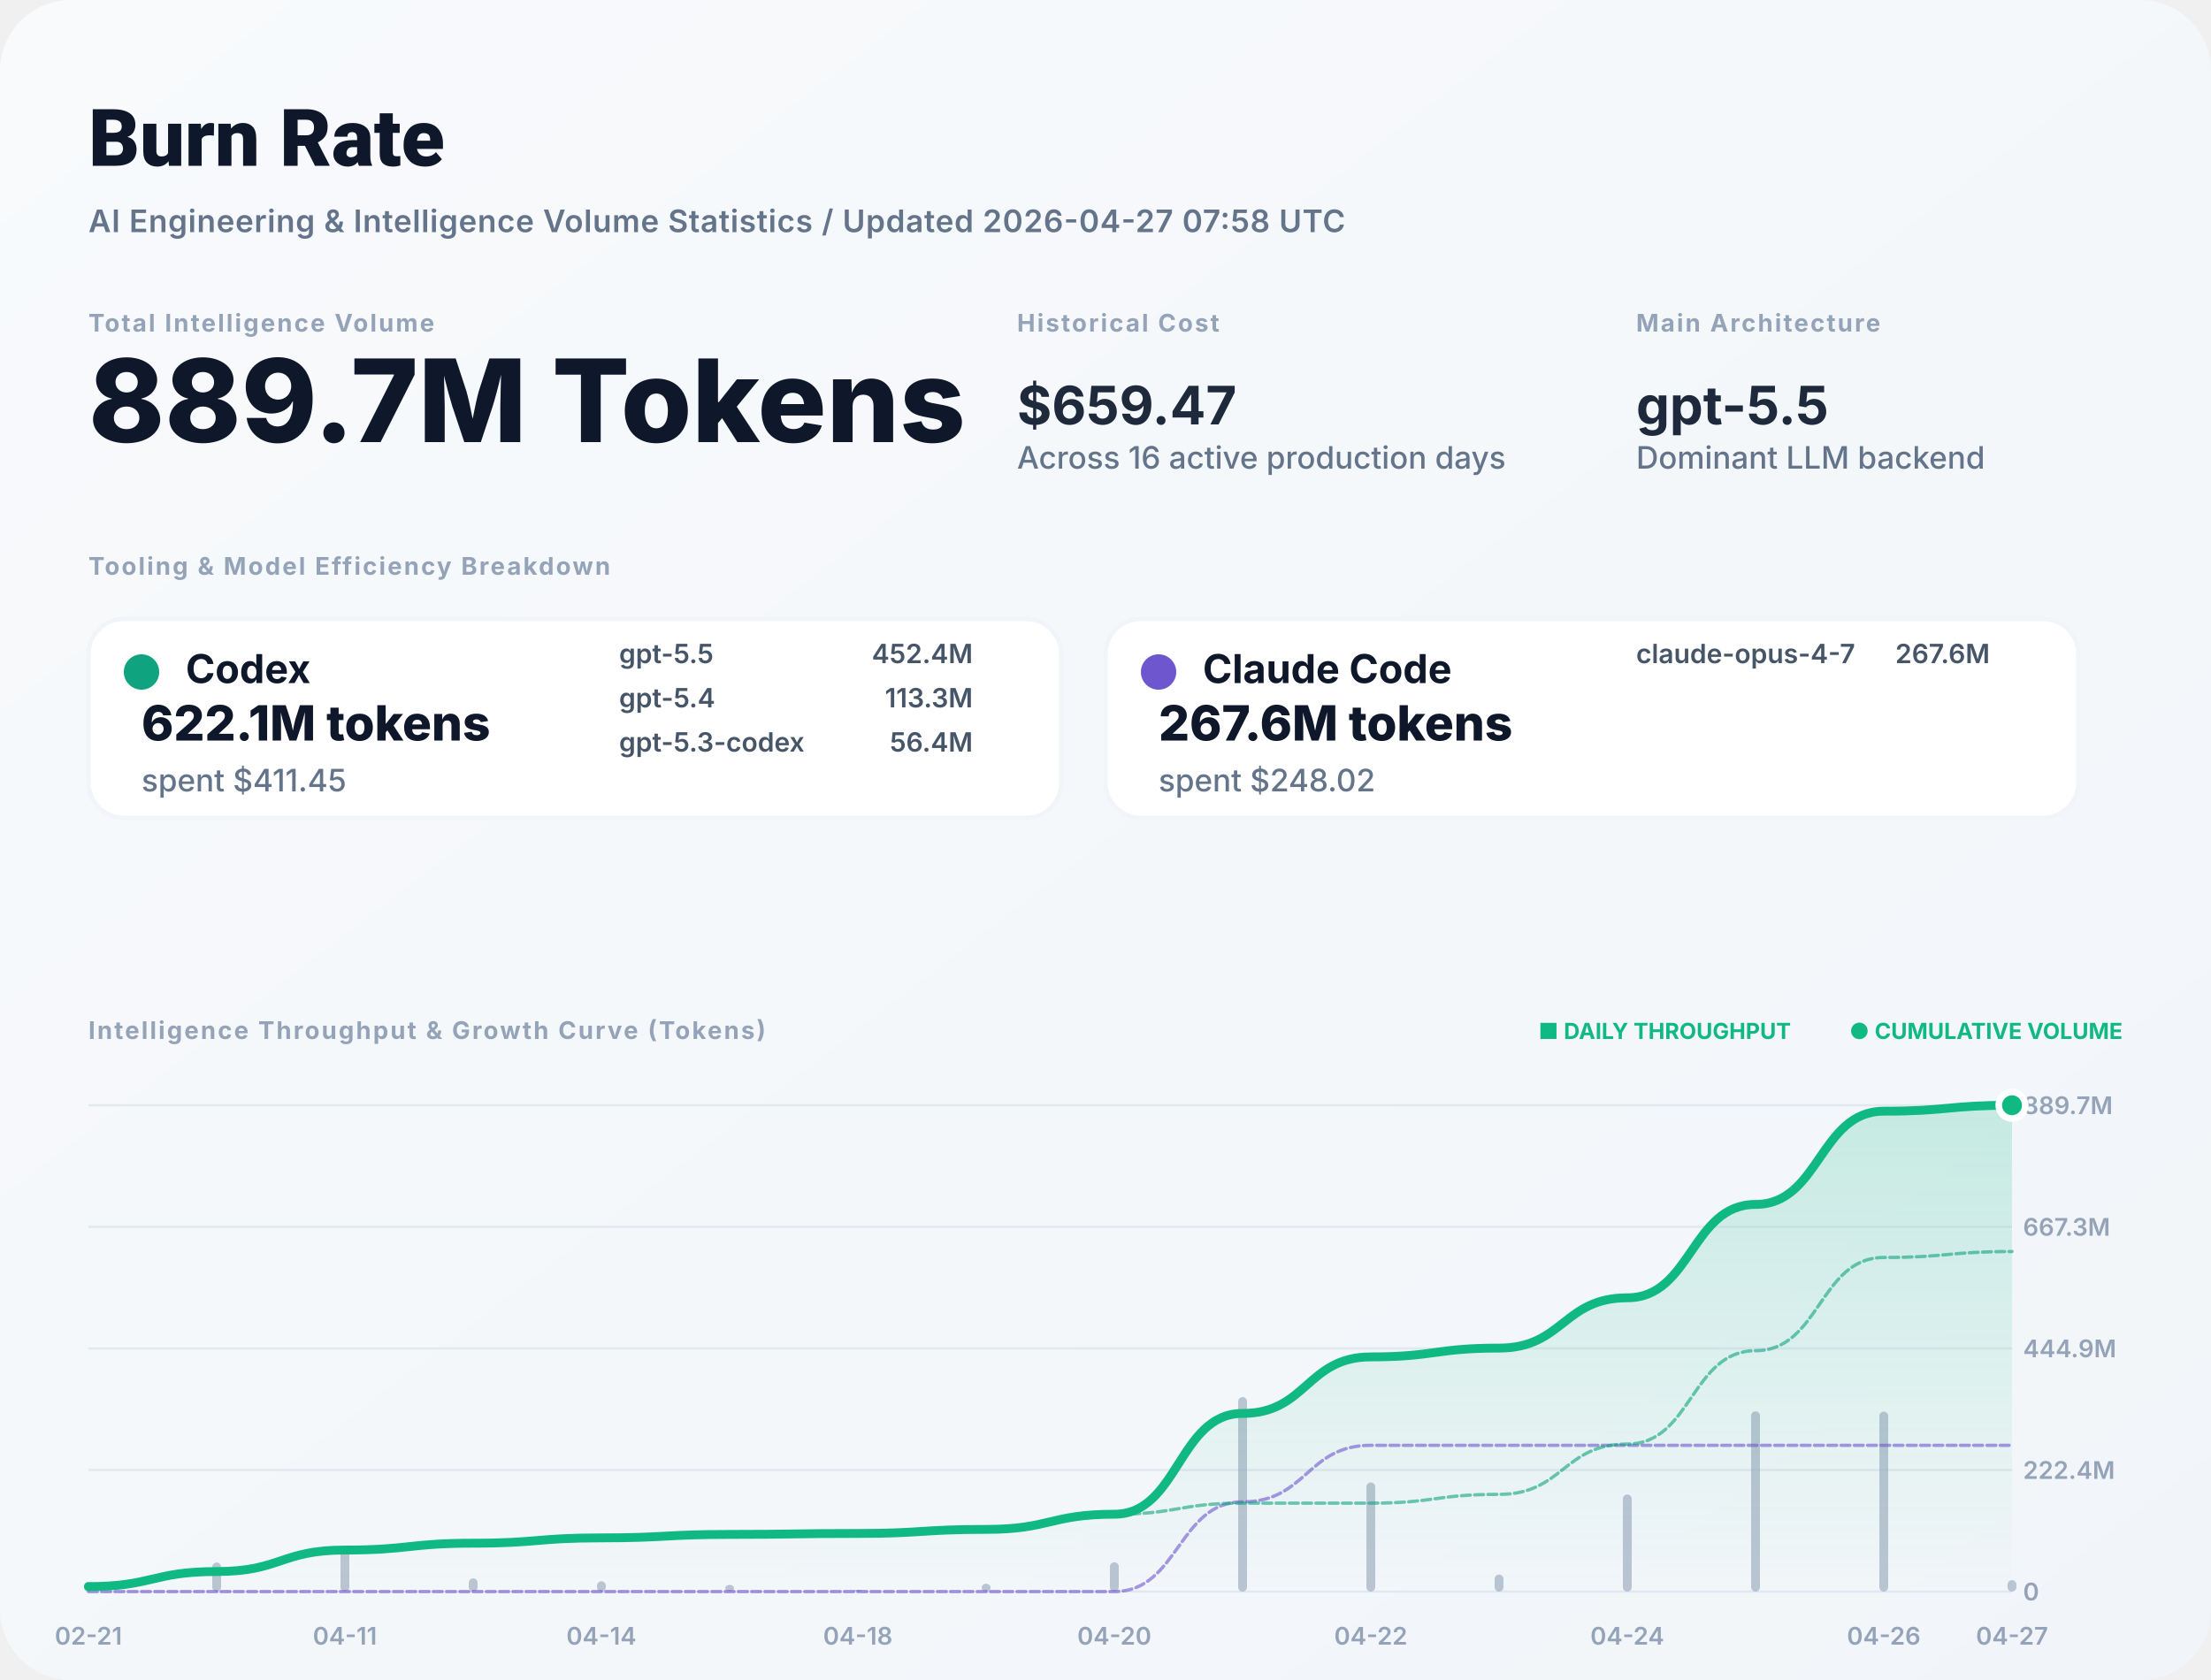
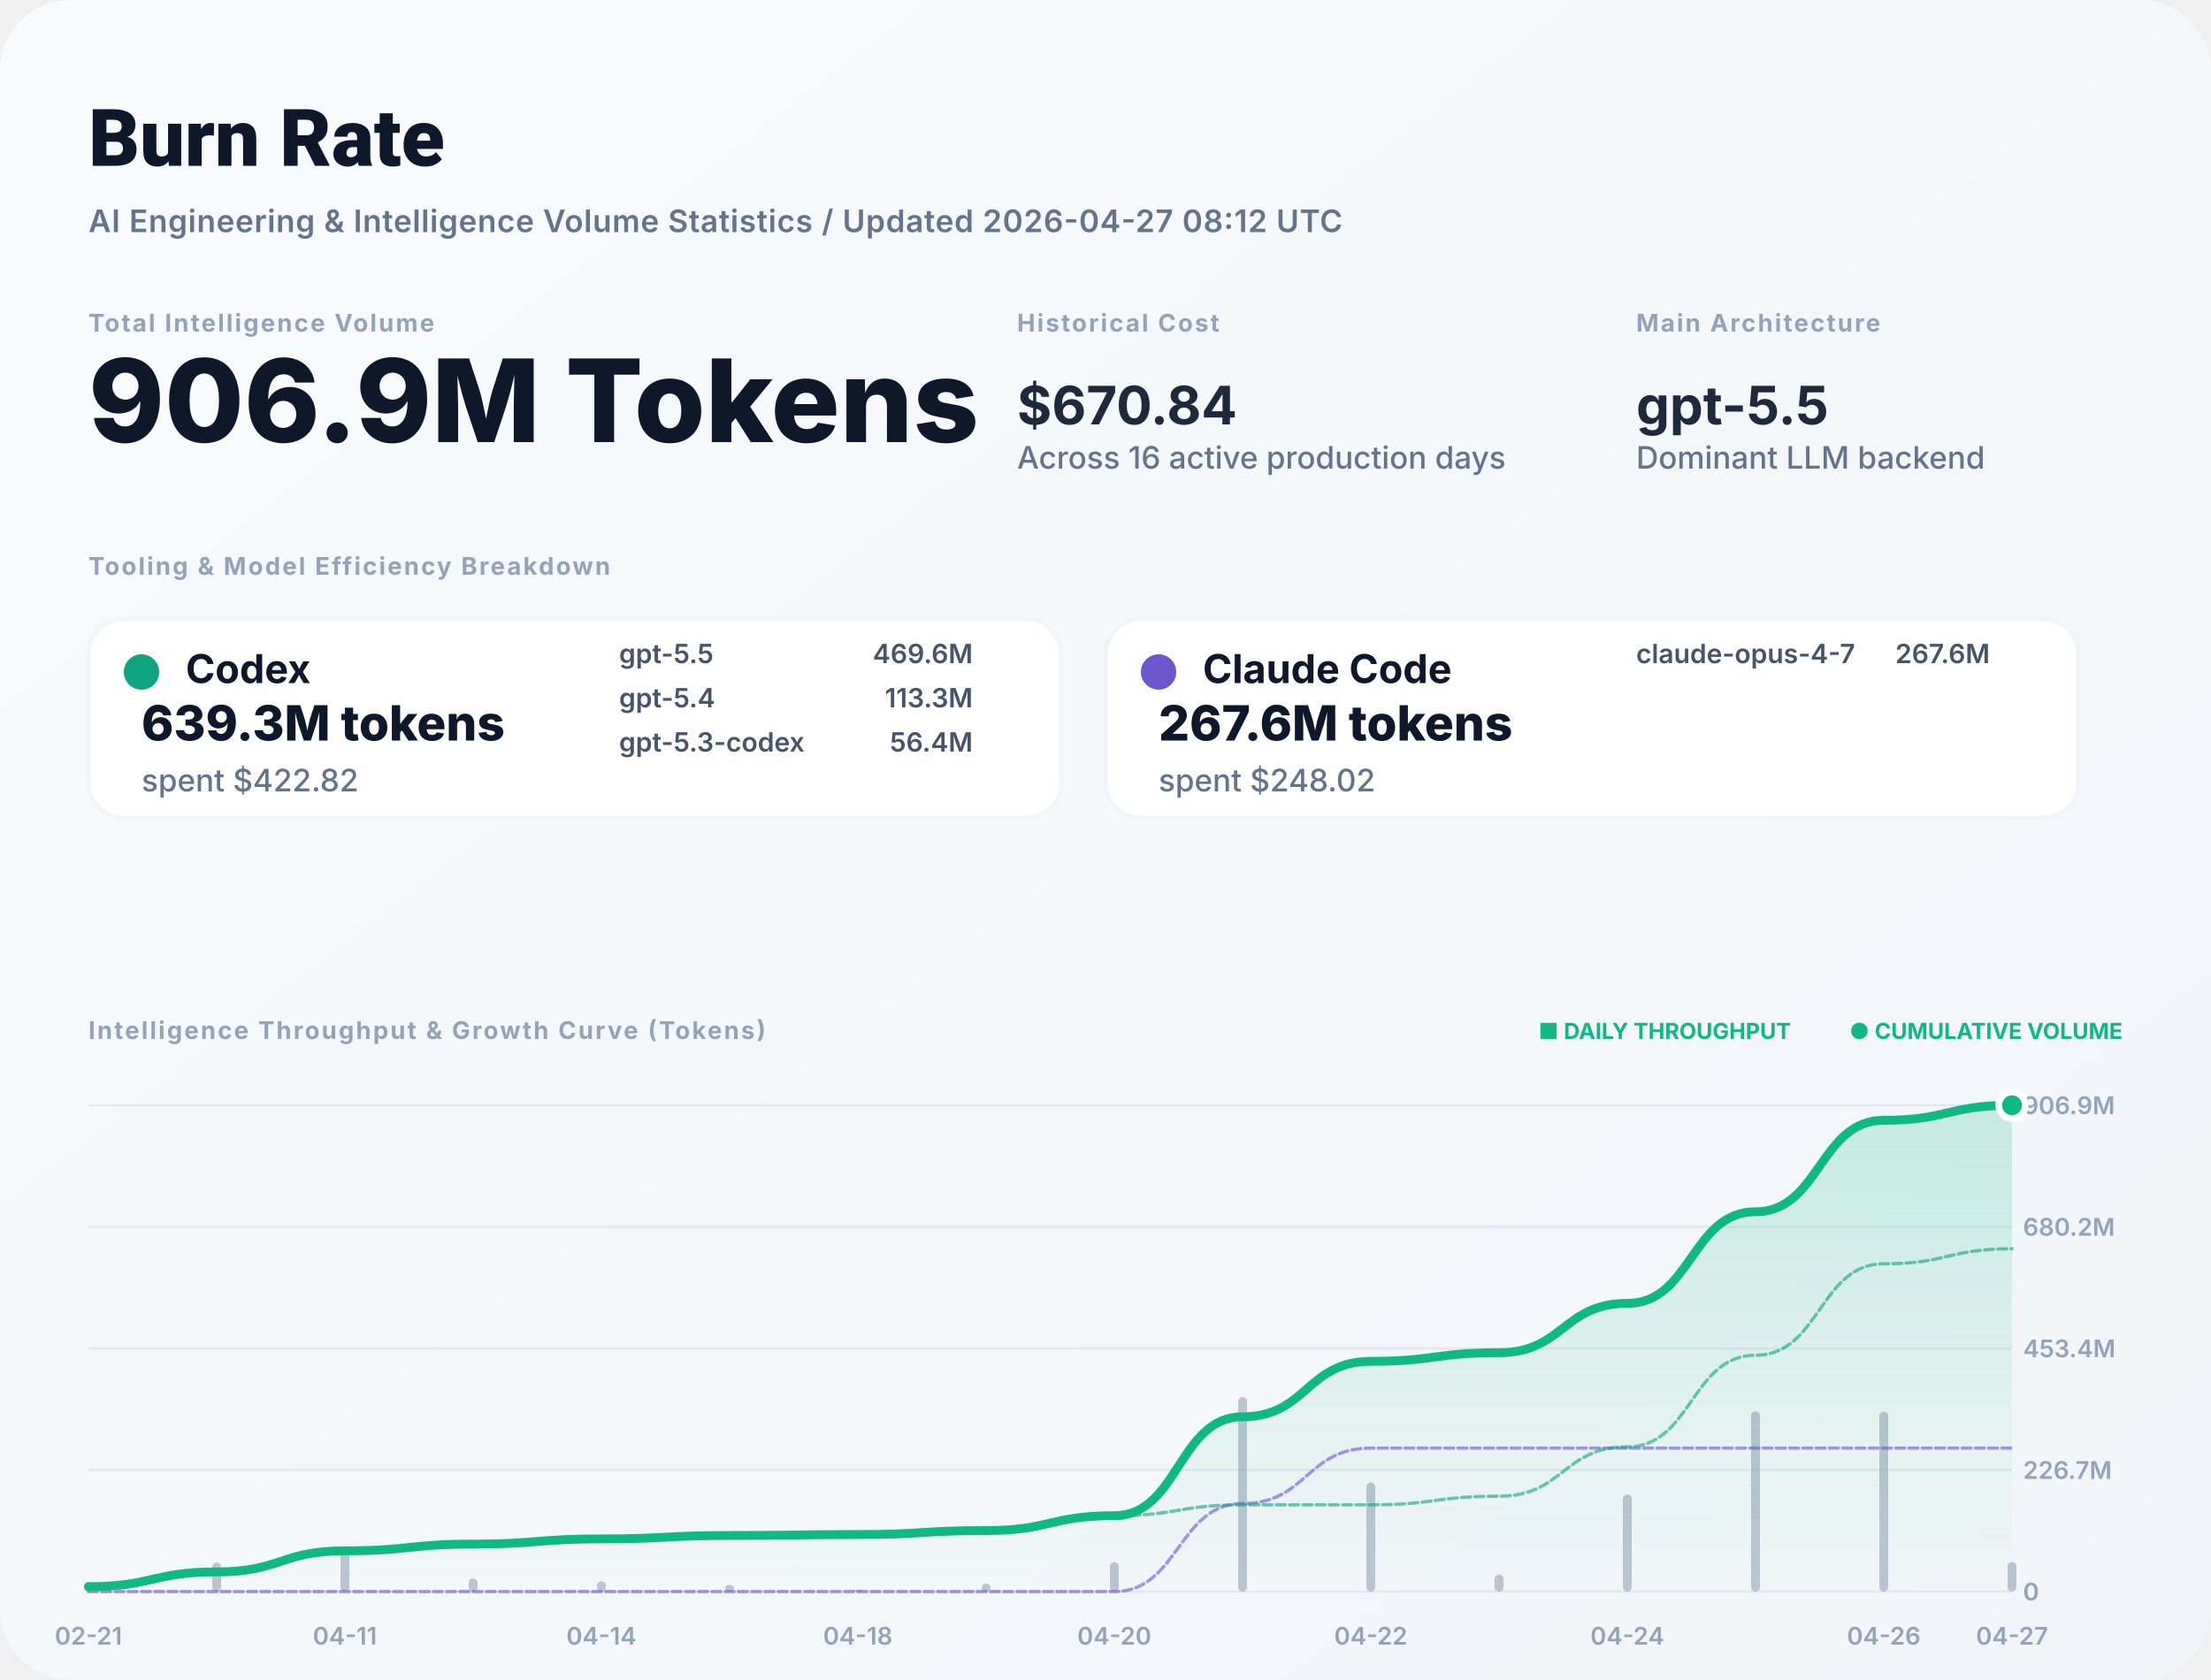
<svg xmlns="http://www.w3.org/2000/svg" width="1000" height="760" viewBox="0 0 1000 760" fill="none">
  <defs>
    <linearGradient id="bg" x1="0" x2="1" y1="0" y2="1">
      <stop stop-color="#F8FAFC" />
      <stop offset="1" stop-color="#F1F5F9" />
    </linearGradient>
    <filter id="shadow" x="-5%" y="-5%" width="110%" height="110%">
      <feDropShadow dx="0" dy="4" stdDeviation="12" flood-color="#000" flood-opacity="0.05" />
    </filter>
    <linearGradient id="lineGrad" x1="0" y1="0" x2="0" y2="1">
      <stop stop-color="#10B981" stop-opacity="0.2" />
      <stop offset="1" stop-color="#10B981" stop-opacity="0" />
    </linearGradient>
  </defs>
  <style>
    .title { font: 800 36px -apple-system, BlinkMacSystemFont, "Segoe UI", Roboto, sans-serif; fill: #0F172A; }
    .subtitle { font: 600 14px -apple-system, sans-serif; fill: #64748B; letter-spacing: 0.02em; }
    .label { font: 700 11px -apple-system, sans-serif; letter-spacing: 0.08em; text-transform: uppercase; fill: #94A3B8; }
    .total-val { font: 800 52px -apple-system, sans-serif; fill: #0F172A; }
    .stat-val { font: 700 24px -apple-system, sans-serif; fill: #1E293B; }
    .tool-name { font: 700 18px -apple-system, sans-serif; fill: #0F172A; }
    .tool-metric { font: 800 22px -apple-system, sans-serif; fill: #0F172A; }
    .tool-muted { font: 500 14px -apple-system, sans-serif; fill: #64748B; }
    .model-item { font: 600 12px -apple-system, sans-serif; fill: #475569; }
    .chart-label { font: 600 11px -apple-system, sans-serif; fill: #94A3B8; }
    .badge { font: 700 10px -apple-system, sans-serif; fill: #10B981; }
  </style>
  <rect width="1000" height="760" rx="32" fill="url(#bg)" />
  <text x="40" y="75" class="title">Burn Rate</text>
-   <text x="40" y="105" class="subtitle">AI Engineering &amp; Intelligence Volume Statistics / Updated 2026-04-27 07:58 UTC</text>
+   <text x="40" y="105" class="subtitle">AI Engineering &amp; Intelligence Volume Statistics / Updated 2026-04-27 08:12 UTC</text>
  <g transform="translate(40, 150)">
    <g>
      <text y="0" class="label">Total Intelligence Volume</text>
-       <text y="50" class="total-val">889.7M Tokens</text>
+       <text y="50" class="total-val">906.9M Tokens</text>
    </g>
    <g transform="translate(420, 0)">
      <text y="0" class="label">Historical Cost</text>
-       <text y="42" class="stat-val">$659.47</text>
+       <text y="42" class="stat-val">$670.84</text>
      <text y="62" class="tool-muted">Across 16 active production days</text>
    </g>
    <g transform="translate(700, 0)">
      <text y="0" class="label">Main Architecture</text>
      <text y="42" class="stat-val" fill="#10B981">gpt-5.5</text>
      <text y="62" class="tool-muted">Dominant LLM backend</text>
    </g>
  </g>
  <g transform="translate(40, 260)">
    <text y="0" class="label">Tooling &amp; Model Efficiency Breakdown</text>
  </g>
  <g transform="translate(40, 280)">
    <rect width="440" height="90" rx="16" fill="white" stroke="#F1F5F9" stroke-width="2" />
    <circle cx="24" cy="24" r="8" fill="#10A37F" />
    <text x="44" y="29" class="tool-name">Codex</text>
-     <text x="24" y="55" class="tool-metric">622.1M tokens</text>
-     <text x="24" y="78" class="tool-muted">spent $411.45</text>
+     <text x="24" y="55" class="tool-metric">639.3M tokens</text>
+     <text x="24" y="78" class="tool-muted">spent $422.82</text>
    <g transform="translate(240, 20)">
      <text x="0" y="0" class="model-item">gpt-5.5</text>
-       <text x="160" y="0" class="model-item" text-anchor="end">452.4M</text>
+       <text x="160" y="0" class="model-item" text-anchor="end">469.6M</text>
      <text x="0" y="20" class="model-item">gpt-5.4</text>
      <text x="160" y="20" class="model-item" text-anchor="end">113.3M</text>
      <text x="0" y="40" class="model-item">gpt-5.3-codex</text>
      <text x="160" y="40" class="model-item" text-anchor="end">56.4M</text>
    </g>
  </g>
  <g transform="translate(500, 280)">
    <rect width="440" height="90" rx="16" fill="white" stroke="#F1F5F9" stroke-width="2" />
    <circle cx="24" cy="24" r="8" fill="#6E56CF" />
    <text x="44" y="29" class="tool-name">Claude Code</text>
    <text x="24" y="55" class="tool-metric">267.6M tokens</text>
    <text x="24" y="78" class="tool-muted">spent $248.02</text>
    <g transform="translate(240, 20)">
      <text x="0" y="0" class="model-item">claude-opus-4-7</text>
      <text x="160" y="0" class="model-item" text-anchor="end">267.6M</text>
    </g>
  </g>
  <g transform="translate(40, 470)">
    <text y="0" class="label">Intelligence Throughput &amp; Growth Curve (Tokens)</text>
    <g transform="translate(920, 0)" text-anchor="end">
      <text x="0" y="0" class="badge">● CUMULATIVE VOLUME</text>
      <text x="-150" y="0" class="badge" fill="#94A3B8">■ DAILY THROUGHPUT</text>
    </g>
  </g>
  <g>
    <line x1="40" y1="720" x2="910" y2="720" stroke="#E2E8F0" stroke-width="1" />
    <text x="915" y="724" class="chart-label">0</text>
    <line x1="40" y1="665" x2="910" y2="665" stroke="#E2E8F0" stroke-width="1" />
-     <text x="915" y="669" class="chart-label">222.4M</text>
+     <text x="915" y="669" class="chart-label">226.7M</text>
    <line x1="40" y1="610" x2="910" y2="610" stroke="#E2E8F0" stroke-width="1" />
-     <text x="915" y="614" class="chart-label">444.9M</text>
+     <text x="915" y="614" class="chart-label">453.4M</text>
    <line x1="40" y1="555" x2="910" y2="555" stroke="#E2E8F0" stroke-width="1" />
-     <text x="915" y="559" class="chart-label">667.3M</text>
+     <text x="915" y="559" class="chart-label">680.2M</text>
    <line x1="40" y1="500" x2="910" y2="500" stroke="#E2E8F0" stroke-width="1" />
-     <text x="915" y="504" class="chart-label">889.7M</text>
+     <text x="915" y="504" class="chart-label">906.9M</text>
    <text x="40" y="744" text-anchor="middle" class="chart-label">02-21</text>
    <text x="156" y="744" text-anchor="middle" class="chart-label">04-11</text>
    <text x="272" y="744" text-anchor="middle" class="chart-label">04-14</text>
    <text x="388" y="744" text-anchor="middle" class="chart-label">04-18</text>
    <text x="504" y="744" text-anchor="middle" class="chart-label">04-20</text>
    <text x="620" y="744" text-anchor="middle" class="chart-label">04-22</text>
    <text x="736" y="744" text-anchor="middle" class="chart-label">04-24</text>
    <text x="852" y="744" text-anchor="middle" class="chart-label">04-26</text>
    <text x="910" y="744" text-anchor="middle" class="chart-label">04-27</text>
    <g opacity="0.6">
      <rect x="38" y="715.635" width="4" height="4.365" fill="#94A3B8" rx="2" />
      <rect x="96" y="706.868" width="4" height="13.132" fill="#94A3B8" rx="2" />
      <rect x="154" y="701.238" width="4" height="18.762" fill="#94A3B8" rx="2" />
      <rect x="212" y="714.02" width="4" height="5.98" fill="#94A3B8" rx="2" />
      <rect x="270" y="715.343" width="4" height="4.657" fill="#94A3B8" rx="2" />
      <rect x="328" y="716.984" width="4" height="3.016" fill="#94A3B8" rx="2" />
      <rect x="386" y="719.169" width="4" height="0.831" fill="#94A3B8" rx="2" />
      <rect x="444" y="716.446" width="4" height="3.554" fill="#94A3B8" rx="2" />
      <rect x="502" y="706.756" width="4" height="13.244" fill="#94A3B8" rx="2" />
      <rect x="560" y="632" width="4" height="88" fill="#94A3B8" rx="2" />
      <rect x="618" y="670.645" width="4" height="49.355" fill="#94A3B8" rx="2" />
      <rect x="676" y="712.324" width="4" height="7.676" fill="#94A3B8" rx="2" />
      <rect x="734" y="676.084" width="4" height="43.916" fill="#94A3B8" rx="2" />
      <rect x="792" y="638.477" width="4" height="81.523" fill="#94A3B8" rx="2" />
      <rect x="850" y="638.611" width="4" height="81.389" fill="#94A3B8" rx="2" />
-       <rect x="908" y="714.823" width="4" height="5.177" fill="#94A3B8" rx="2" />
+       <rect x="908" y="706.619" width="4" height="13.381" fill="#94A3B8" rx="2" />
    </g>
-     <path d="M 40,717.738 C 69,717.738 69,710.933 98,710.933 C 127,710.933 127,701.212 156,701.212 C 185,701.212 185,698.113 214,698.113 C 243,698.113 243,695.701 272,695.701 C 301,695.701 301,694.138 330,694.138 C 359,694.138 359,693.707 388,693.707 C 417,693.707 417,691.865 446,691.865 C 475,691.865 475,685.003 504,685.003 C 533,685.003 533,639.405 562,639.405 C 591,639.405 591,613.831 620,613.831 C 649,613.831 649,609.853 678,609.853 C 707,609.853 707,587.098 736,587.098 C 765,587.098 765,544.856 794,544.856 C 823,544.856 823,502.683 852,502.683 C 881,502.683 881,500 910,500 L 910,720 L 40,720 Z" fill="url(#lineGrad)" />
-     <path d="M 40,720 C 69,720 69,720 98,720 C 127,720 127,720 156,720 C 185,720 185,720 214,720 C 243,720 243,720 272,720 C 301,720 301,720 330,720 C 359,720 359,720 388,720 C 417,720 417,720 446,720 C 475,720 475,720 504,720 C 533,720 533,679.405 562,679.405 C 591,679.405 591,653.831 620,653.831 C 649,653.831 649,653.831 678,653.831 C 707,653.831 707,653.831 736,653.831 C 765,653.831 765,653.831 794,653.831 C 823,653.831 823,653.831 852,653.831 C 881,653.831 881,653.831 910,653.831" stroke="#6E56CF" stroke-width="1.5" stroke-opacity="0.6" fill="none" stroke-linecap="round" stroke-linejoin="round" stroke-dasharray="4 2" />
-     <path d="M 40,717.738 C 69,717.738 69,710.933 98,710.933 C 127,710.933 127,701.212 156,701.212 C 185,701.212 185,698.113 214,698.113 C 243,698.113 243,695.701 272,695.701 C 301,695.701 301,694.138 330,694.138 C 359,694.138 359,693.707 388,693.707 C 417,693.707 417,691.865 446,691.865 C 475,691.865 475,685.003 504,685.003 C 533,685.003 533,680 562,680 C 591,680 591,680 620,680 C 649,680 649,676.022 678,676.022 C 707,676.022 707,653.267 736,653.267 C 765,653.267 765,611.025 794,611.025 C 823,611.025 823,568.852 852,568.852 C 881,568.852 881,566.169 910,566.169" stroke="#10A37F" stroke-width="1.5" stroke-opacity="0.6" fill="none" stroke-linecap="round" stroke-linejoin="round" stroke-dasharray="4 2" />
-     <path d="M 40,717.738 C 69,717.738 69,710.933 98,710.933 C 127,710.933 127,701.212 156,701.212 C 185,701.212 185,698.113 214,698.113 C 243,698.113 243,695.701 272,695.701 C 301,695.701 301,694.138 330,694.138 C 359,694.138 359,693.707 388,693.707 C 417,693.707 417,691.865 446,691.865 C 475,691.865 475,685.003 504,685.003 C 533,685.003 533,639.405 562,639.405 C 591,639.405 591,613.831 620,613.831 C 649,613.831 649,609.853 678,609.853 C 707,609.853 707,587.098 736,587.098 C 765,587.098 765,544.856 794,544.856 C 823,544.856 823,502.683 852,502.683 C 881,502.683 881,500 910,500" stroke="#10B981" stroke-width="4" fill="none" stroke-linecap="round" stroke-linejoin="round" />
+     <path d="M 40,717.781 C 69,717.781 69,711.105 98,711.105 C 127,711.105 127,701.568 156,701.568 C 185,701.568 185,698.528 214,698.528 C 243,698.528 243,696.161 272,696.161 C 301,696.161 301,694.628 330,694.628 C 359,694.628 359,694.206 388,694.206 C 417,694.206 417,692.399 446,692.399 C 475,692.399 475,685.666 504,685.666 C 533,685.666 533,640.932 562,640.932 C 591,640.932 591,615.843 620,615.843 C 649,615.843 649,611.941 678,611.941 C 707,611.941 707,589.617 736,589.617 C 765,589.617 765,548.176 794,548.176 C 823,548.176 823,506.802 852,506.802 C 881,506.802 881,500 910,500 L 910,720 L 40,720 Z" fill="url(#lineGrad)" />
+     <path d="M 40,720 C 69,720 69,720 98,720 C 127,720 127,720 156,720 C 185,720 185,720 214,720 C 243,720 243,720 272,720 C 301,720 301,720 330,720 C 359,720 359,720 388,720 C 417,720 417,720 446,720 C 475,720 475,720 504,720 C 533,720 533,680.174 562,680.174 C 591,680.174 591,655.085 620,655.085 C 649,655.085 649,655.085 678,655.085 C 707,655.085 707,655.085 736,655.085 C 765,655.085 765,655.085 794,655.085 C 823,655.085 823,655.085 852,655.085 C 881,655.085 881,655.085 910,655.085" stroke="#6E56CF" stroke-width="1.5" stroke-opacity="0.6" fill="none" stroke-linecap="round" stroke-linejoin="round" stroke-dasharray="4 2" />
+     <path d="M 40,717.781 C 69,717.781 69,711.105 98,711.105 C 127,711.105 127,701.568 156,701.568 C 185,701.568 185,698.528 214,698.528 C 243,698.528 243,696.161 272,696.161 C 301,696.161 301,694.628 330,694.628 C 359,694.628 359,694.206 388,694.206 C 417,694.206 417,692.399 446,692.399 C 475,692.399 475,685.666 504,685.666 C 533,685.666 533,680.758 562,680.758 C 591,680.758 591,680.758 620,680.758 C 649,680.758 649,676.856 678,676.856 C 707,676.856 707,654.532 736,654.532 C 765,654.532 765,613.091 794,613.091 C 823,613.091 823,571.717 852,571.717 C 881,571.717 881,564.915 910,564.915" stroke="#10A37F" stroke-width="1.5" stroke-opacity="0.6" fill="none" stroke-linecap="round" stroke-linejoin="round" stroke-dasharray="4 2" />
+     <path d="M 40,717.781 C 69,717.781 69,711.105 98,711.105 C 127,711.105 127,701.568 156,701.568 C 185,701.568 185,698.528 214,698.528 C 243,698.528 243,696.161 272,696.161 C 301,696.161 301,694.628 330,694.628 C 359,694.628 359,694.206 388,694.206 C 417,694.206 417,692.399 446,692.399 C 475,692.399 475,685.666 504,685.666 C 533,685.666 533,640.932 562,640.932 C 591,640.932 591,615.843 620,615.843 C 649,615.843 649,611.941 678,611.941 C 707,611.941 707,589.617 736,589.617 C 765,589.617 765,548.176 794,548.176 C 823,548.176 823,506.802 852,506.802 C 881,506.802 881,500 910,500" stroke="#10B981" stroke-width="4" fill="none" stroke-linecap="round" stroke-linejoin="round" />
    <circle cx="910" cy="500" r="6" fill="#10B981" stroke="white" stroke-width="3" />
  </g>
</svg>
